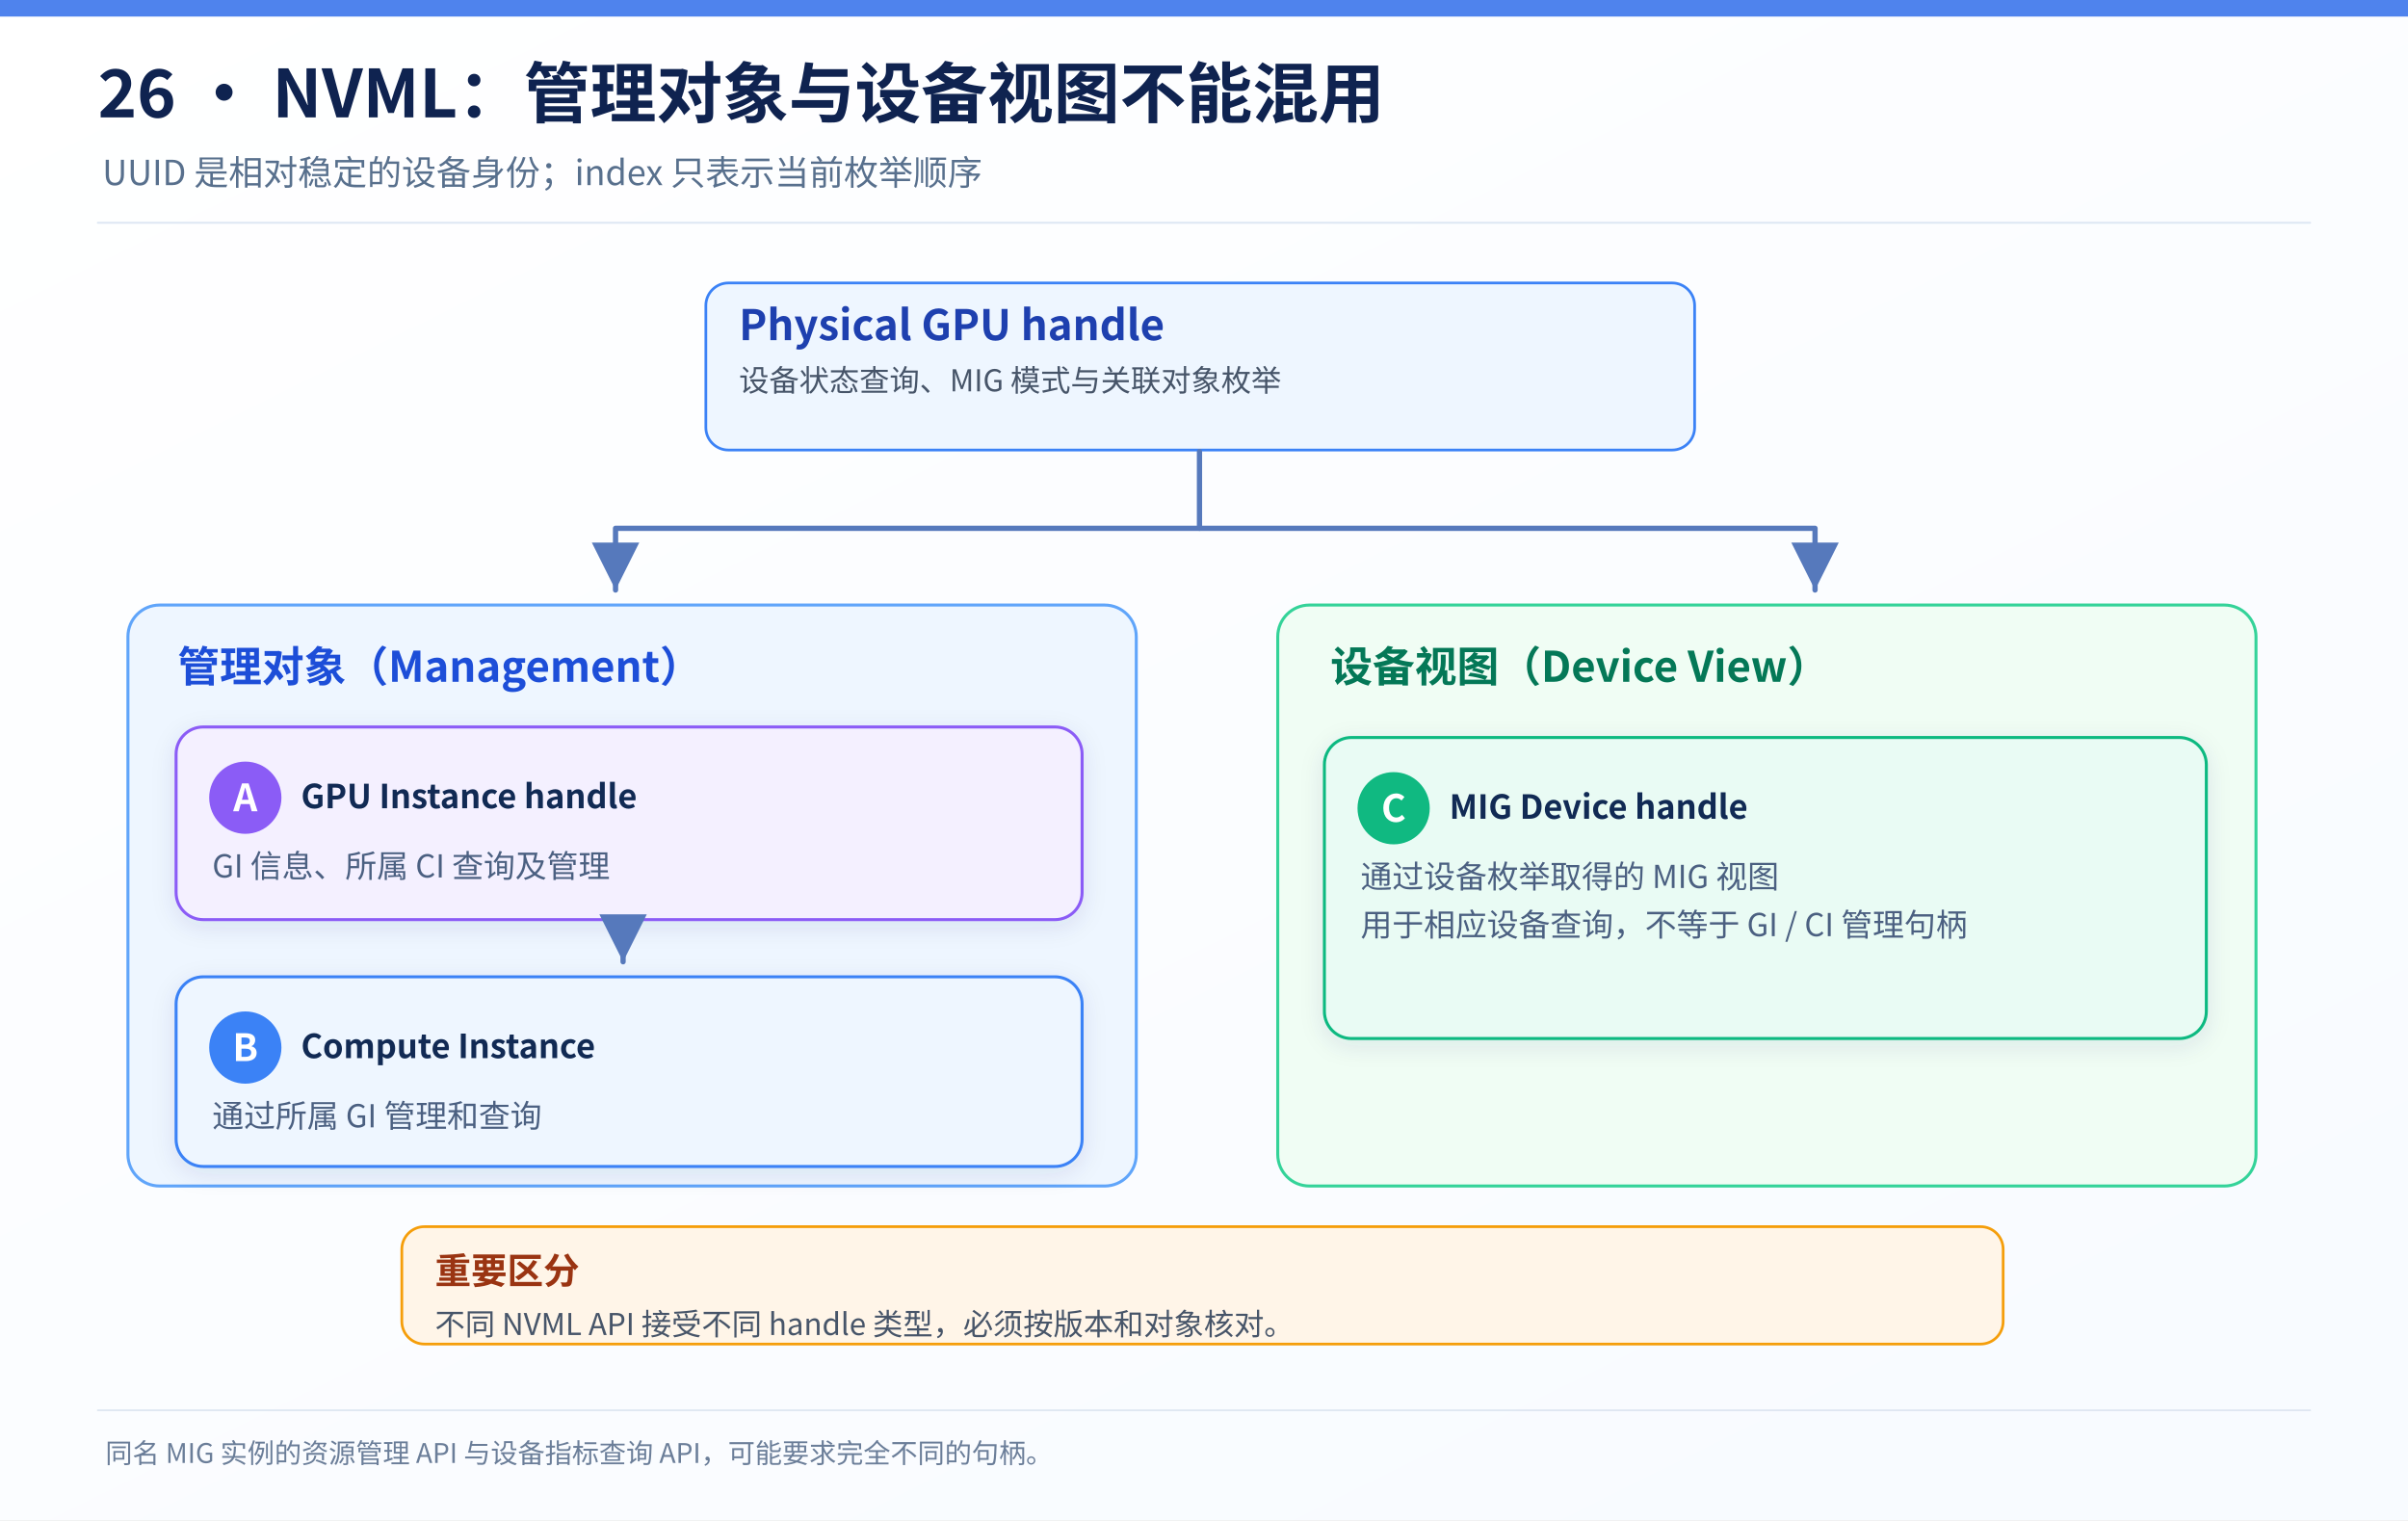
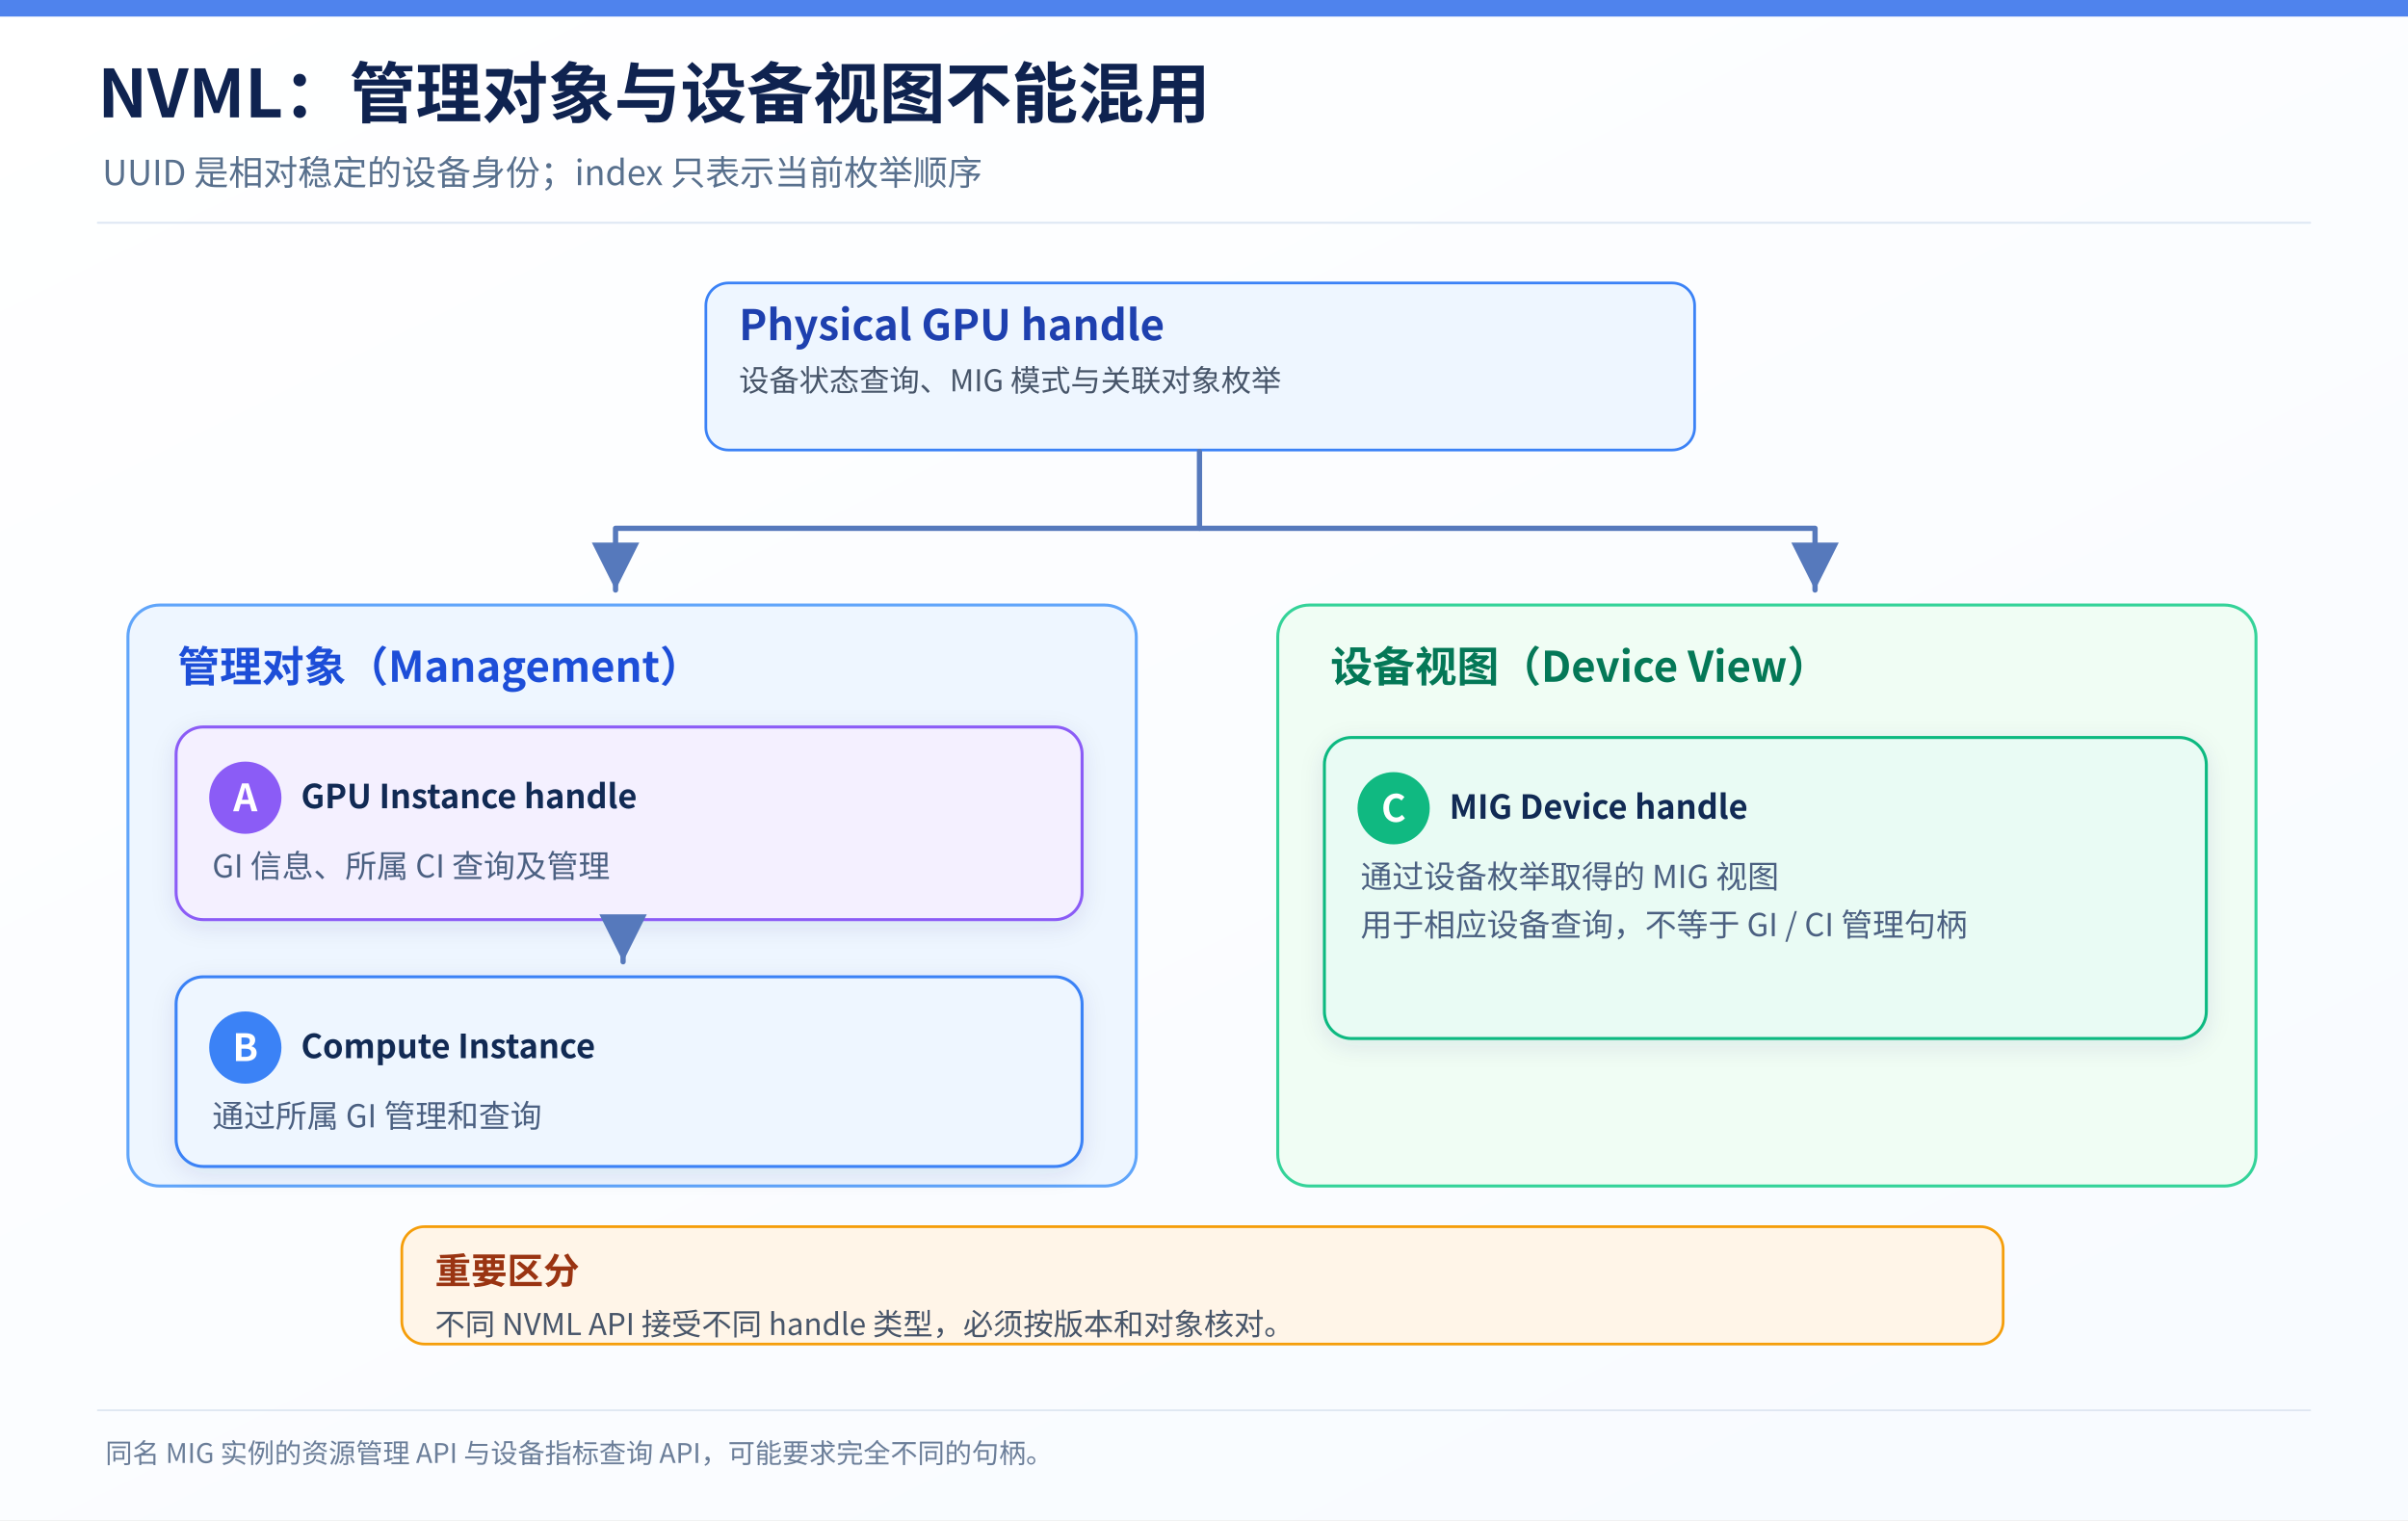
<svg xmlns="http://www.w3.org/2000/svg" width="1600" height="1010" viewBox="0 0 1600 1010">
  <defs>
    <linearGradient id="bg" x1="0" y1="0" x2="0.8" y2="1">
      <stop stop-color="#FFFFFF" />
      <stop offset="1" stop-color="#F8FBFF" />
    </linearGradient>
    <filter id="sh" x="-20%" y="-40%" width="150%" height="200%">
      <feDropShadow dx="0" dy="4" stdDeviation="8" flood-color="#153F75" flood-opacity=".10" />
    </filter>
    <marker id="arrow" markerWidth="10" markerHeight="9" refX="9" refY="4.5" orient="auto">
      <path d="M0 0 L9 4.5 L0 9 Z" fill="#5679BC" />
    </marker>
    <marker id="arrG" markerWidth="10" markerHeight="9" refX="9" refY="4.5" orient="auto">
      <path d="M0 0 L9 4.5 L0 9 Z" fill="#10B981" />
    </marker>
    <marker id="arrR" markerWidth="10" markerHeight="9" refX="9" refY="4.5" orient="auto">
      <path d="M0 0 L9 4.5 L0 9 Z" fill="#EF4444" />
    </marker>
  </defs>
  <rect x="0" y="0" width="1600" height="1010" rx="0" fill="url(#bg)" />
  <rect x="0" y="0" width="1600" height="11" rx="0" fill="#4F83ED" />
-   <text x="65" y="78" font-family="Noto Sans CJK SC, sans-serif" font-size="44" font-weight="700" fill="#0F2350" text-anchor="start">26  ·  NVML：管理对象与设备视图不能混用</text>
+   <text x="65" y="78" font-family="Noto Sans CJK SC, sans-serif" font-size="44" font-weight="700" fill="#0F2350" text-anchor="start">NVML：管理对象与设备视图不能混用</text>
  <text x="68" y="123" font-family="Noto Sans CJK SC, sans-serif" font-size="23" font-weight="400" fill="#58708D" text-anchor="start">UUID 是相对稳定的设备身份；index 只表示当前枚举顺序</text>
  <path d="M65 148 L1535 148" fill="none" stroke="#DDE7F3" stroke-width="1.3" stroke-linecap="round" stroke-linejoin="round" />
  <rect x="469" y="188" width="657" height="111" rx="15" fill="#EEF6FF" stroke="#3B82F6" stroke-width="1.8" />
  <text x="491" y="226" font-family="Noto Sans CJK SC, sans-serif" font-size="28" font-weight="700" fill="#1E40AF" text-anchor="start">Physical GPU handle</text>
  <text x="491" y="260" font-family="Noto Sans CJK SC, sans-serif" font-size="20" font-weight="400" fill="#475569" text-anchor="start">设备状态查询、MIG 模式与关联对象枚举</text>
  <path d="M797 300 V351 H409 V392" fill="none" stroke="#5679BC" stroke-width="3.5" stroke-linecap="round" stroke-linejoin="round" marker-end="url(#arrow)" />
  <path d="M797 351 H1206 V392" fill="none" stroke="#5679BC" stroke-width="3.5" stroke-linecap="round" stroke-linejoin="round" marker-end="url(#arrow)" />
  <rect x="85" y="402" width="670" height="386" rx="21" fill="#EEF6FF" stroke="#60A5FA" stroke-width="2" />
  <text x="118" y="453" font-family="Noto Sans CJK SC, sans-serif" font-size="28" font-weight="700" fill="#1D4ED8" text-anchor="start">管理对象（Management）</text>
  <rect x="117" y="483" width="602" height="128" rx="18" fill="#F4F0FF" stroke="#8B5CF6" stroke-width="2.0" filter="url(#sh)" />
  <circle cx="163" cy="530" r="24" fill="#8B5CF6" />
  <text x="163" y="539" font-family="Noto Sans CJK SC, sans-serif" font-size="25" font-weight="700" fill="#FFFFFF" text-anchor="middle">A</text>
  <text x="200" y="537" font-family="Noto Sans CJK SC, sans-serif" font-size="22" font-weight="700" fill="#112A54" text-anchor="start">GPU Instance handle</text>
  <text x="141" y="583" font-family="Noto Sans CJK SC, sans-serif" font-size="21" font-weight="400" fill="#4B6081" text-anchor="start">GI 信息、所属 CI 查询及管理</text>
  <path d="M414 613 L414 639" fill="none" stroke="#5679BC" stroke-width="3.5" stroke-linecap="round" stroke-linejoin="round" marker-end="url(#arrow)" />
  <rect x="117" y="649" width="602" height="126" rx="18" fill="#EEF6FF" stroke="#3B82F6" stroke-width="2.0" filter="url(#sh)" />
  <circle cx="163" cy="696" r="24" fill="#3B82F6" />
  <text x="163" y="705" font-family="Noto Sans CJK SC, sans-serif" font-size="25" font-weight="700" fill="#FFFFFF" text-anchor="middle">B</text>
  <text x="200" y="703" font-family="Noto Sans CJK SC, sans-serif" font-size="22" font-weight="700" fill="#112A54" text-anchor="start">Compute Instance</text>
  <text x="141" y="749" font-family="Noto Sans CJK SC, sans-serif" font-size="21" font-weight="400" fill="#4B6081" text-anchor="start">通过所属 GI 管理和查询</text>
  <rect x="849" y="402" width="650" height="386" rx="21" fill="#F0FDF4" stroke="#34D399" stroke-width="2" />
  <text x="884" y="453" font-family="Noto Sans CJK SC, sans-serif" font-size="28" font-weight="700" fill="#047857" text-anchor="start">设备视图（Device View）</text>
  <rect x="880" y="490" width="586" height="200" rx="18" fill="#E9FBF4" stroke="#10B981" stroke-width="2.0" filter="url(#sh)" />
  <circle cx="926" cy="537" r="24" fill="#10B981" />
  <text x="926" y="546" font-family="Noto Sans CJK SC, sans-serif" font-size="25" font-weight="700" fill="#FFFFFF" text-anchor="middle">C</text>
  <text x="963" y="544" font-family="Noto Sans CJK SC, sans-serif" font-size="22" font-weight="700" fill="#112A54" text-anchor="start">MIG Device handle</text>
  <text x="904" y="590" font-family="Noto Sans CJK SC, sans-serif" font-size="21" font-weight="400" fill="#4B6081" text-anchor="start">通过设备枚举取得的 MIG 视图</text>
  <text x="904" y="622" font-family="Noto Sans CJK SC, sans-serif" font-size="21" font-weight="400" fill="#4B6081" text-anchor="start">用于相应设备查询，不等于 GI / CI 管理句柄</text>
  <rect x="267" y="815" width="1064" height="78" rx="15" fill="#FFF5E8" stroke="#F59E0B" stroke-width="1.8" />
  <text x="289" y="853" font-family="Noto Sans CJK SC, sans-serif" font-size="24" font-weight="700" fill="#9A3412" text-anchor="start">重要区分</text>
  <text x="289" y="887" font-family="Noto Sans CJK SC, sans-serif" font-size="20" font-weight="400" fill="#475569" text-anchor="start">不同 NVML API 接受不同 handle 类型，必须按版本和对象核对。</text>
  <path d="M65 937 L1535 937" fill="none" stroke="#DFE7F2" stroke-width="1.2" stroke-linecap="round" stroke-linejoin="round" />
  <text x="70" y="972" font-family="Noto Sans CJK SC, sans-serif" font-size="18" font-weight="400" fill="#6B7E99" text-anchor="start">同名 MIG 实例的资源管理 API 与设备指标查询 API，可能要求完全不同的句柄。</text>
</svg>
